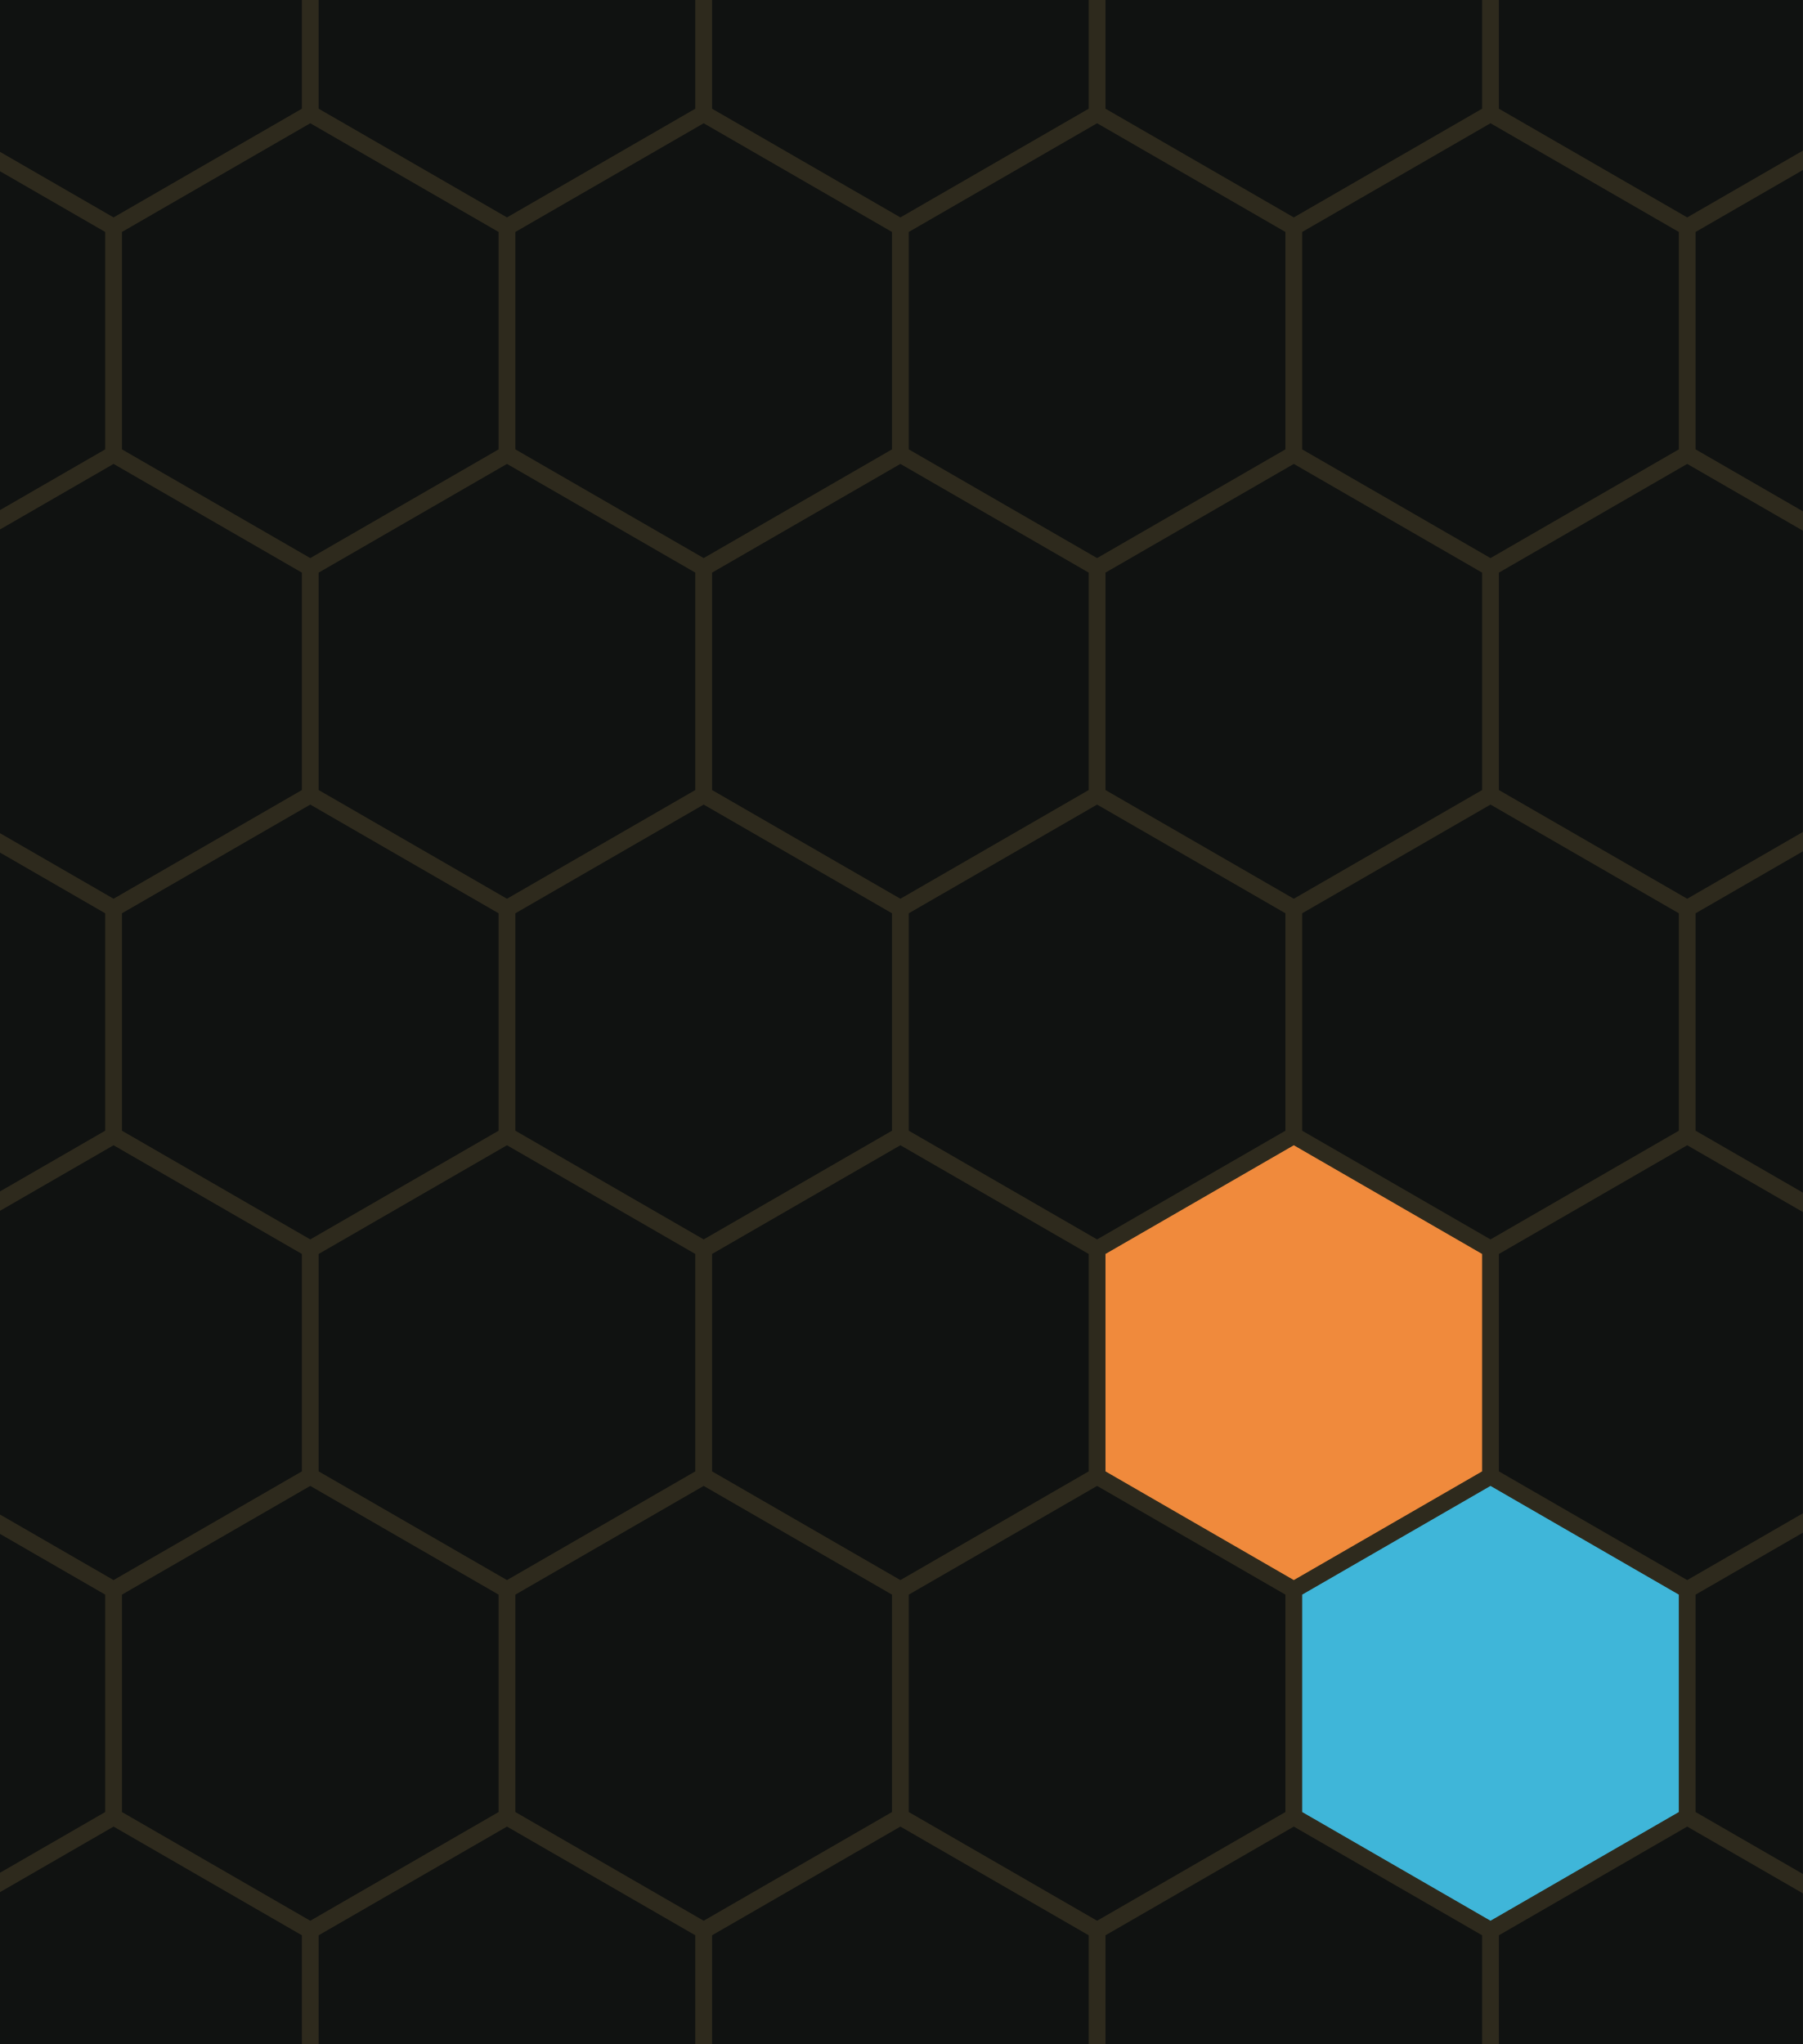
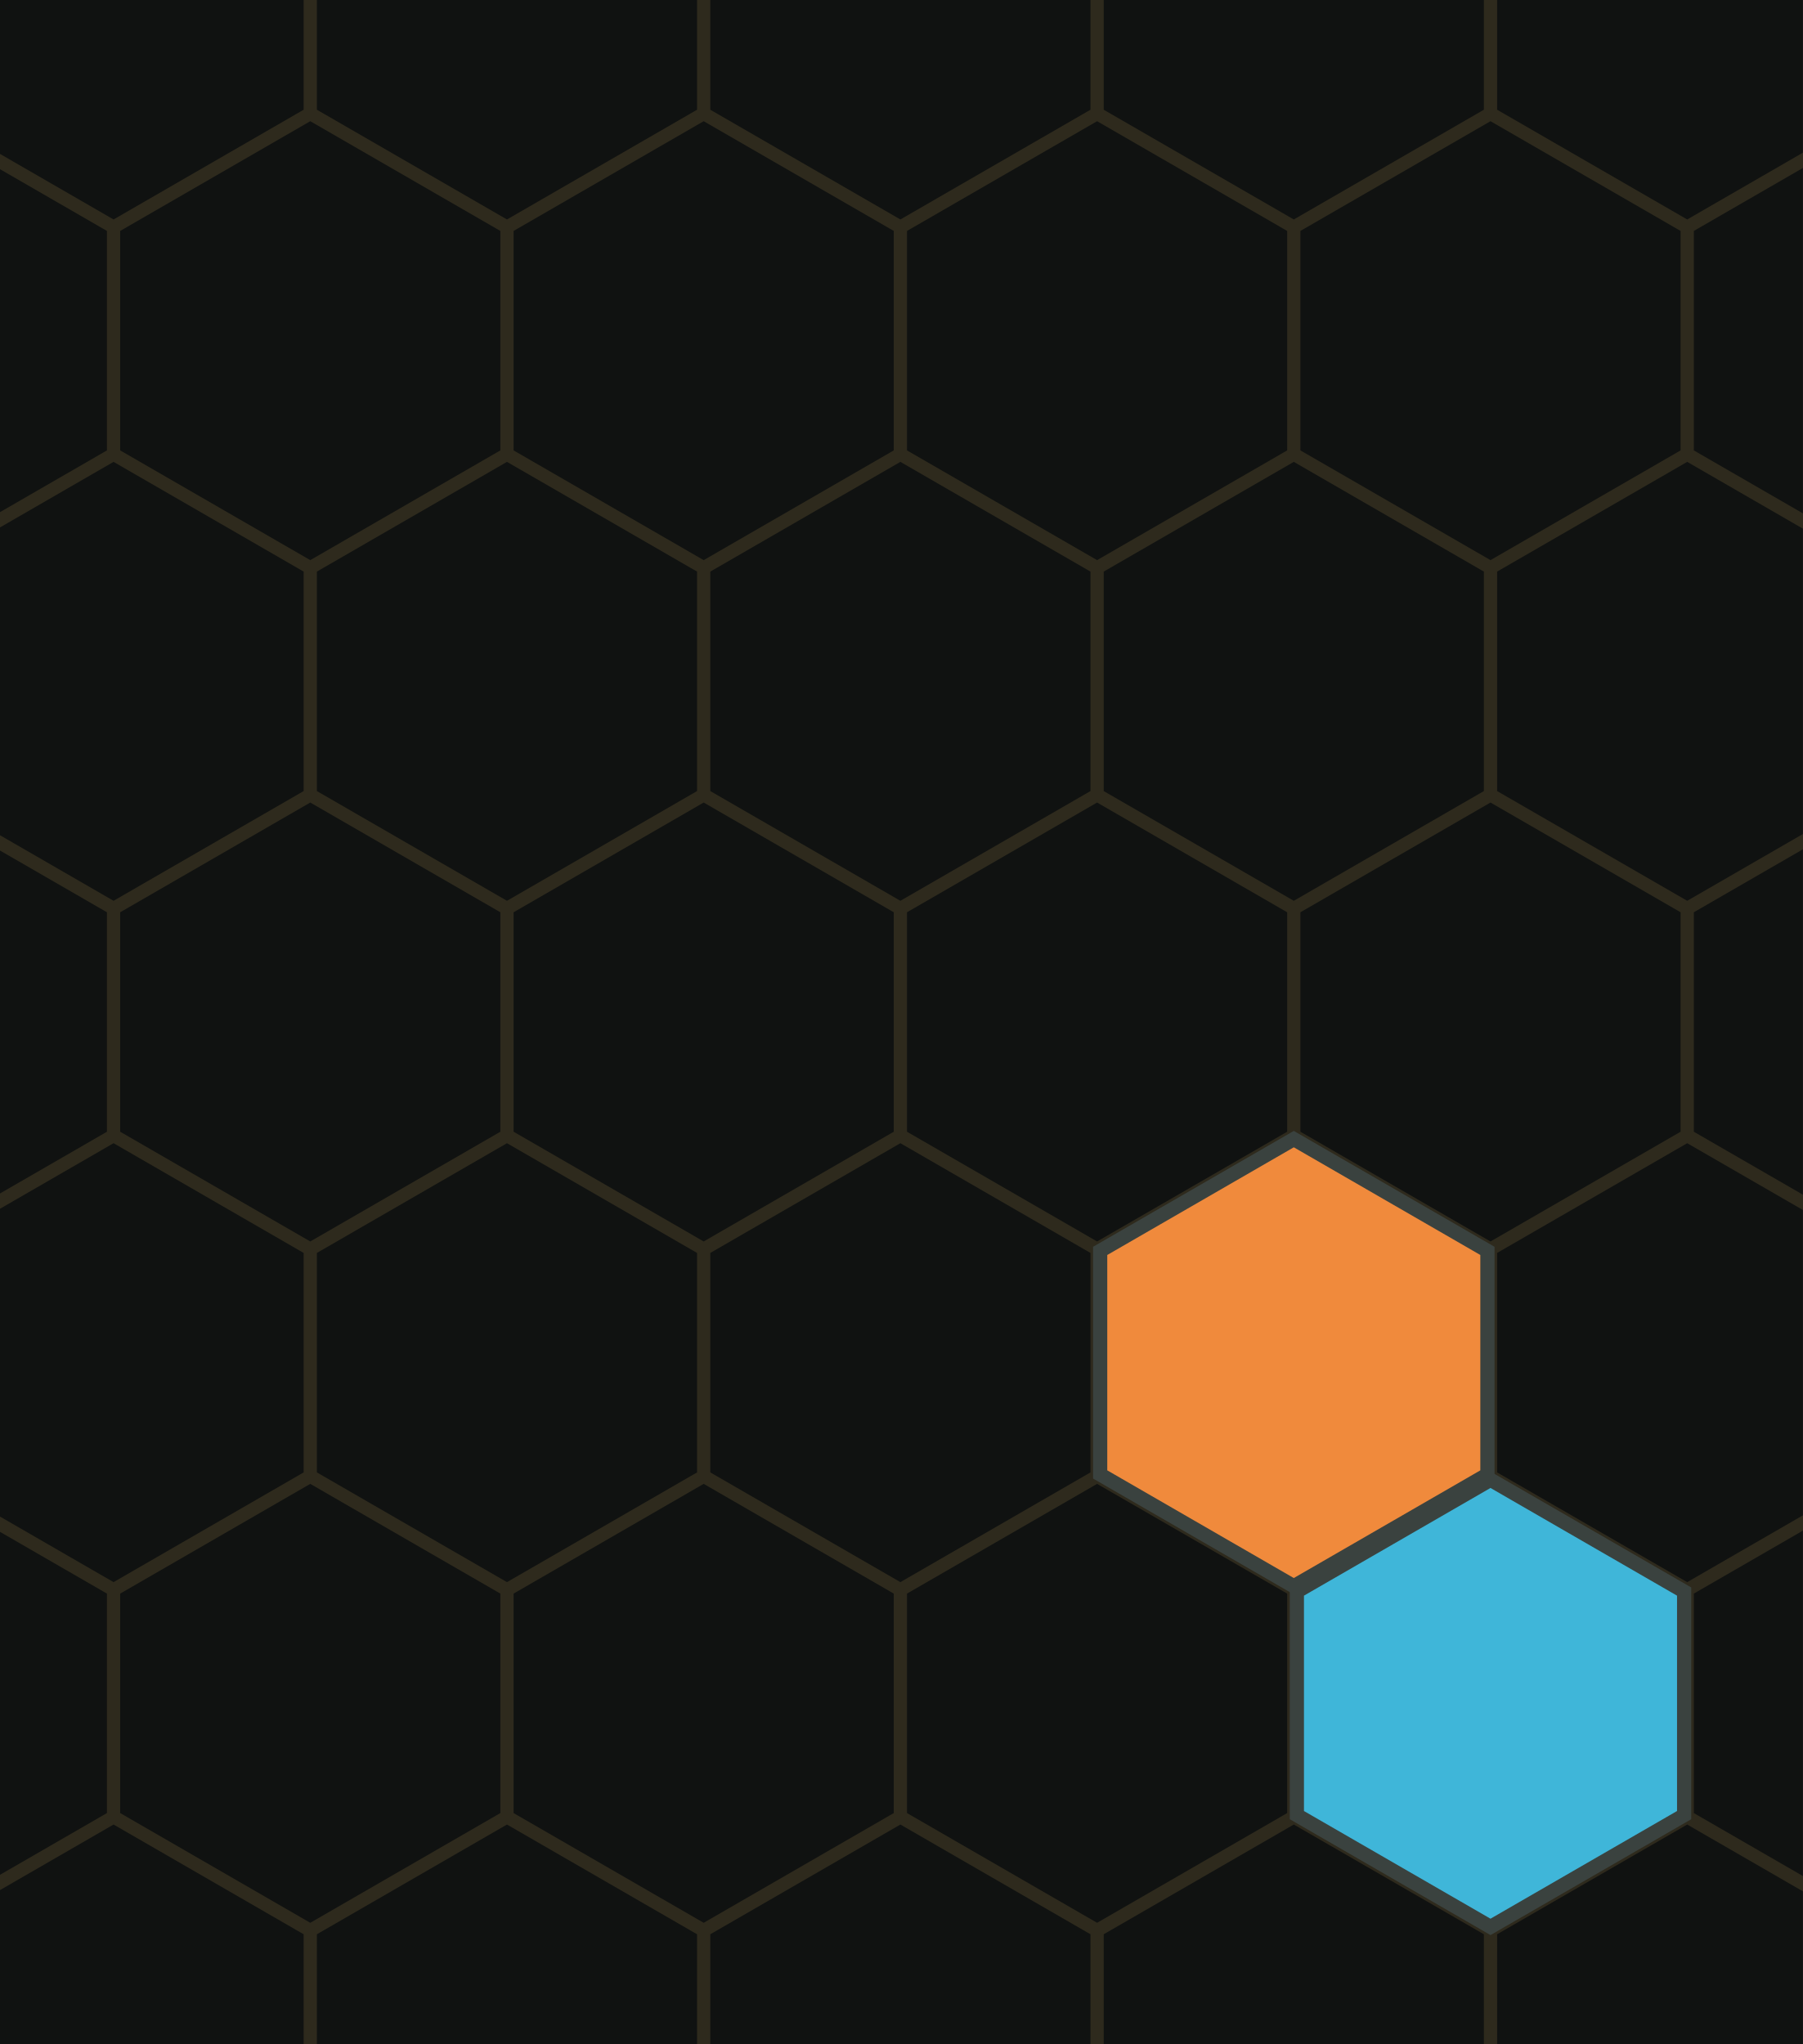
<svg xmlns="http://www.w3.org/2000/svg" viewBox="-309.128 -288.0 508 576">
  <rect x="-309.128" y="-288.0" width="100%" height="100%" fill="rgba(13, 15, 14, 1.0)" />
  <defs>
    <mask x="-309.128" y="-288.0" width="100%" height="100%" id="full-mask" mask-type="luminance" maskUnits="userSpaceOnUse">
      <rect x="-309.128" y="-288.0" width="100%" height="100%" fill="rgba(255, 255, 255, 1.0)" />
    </mask>
    <mask x="-309.128" y="-288.0" width="100%" height="100%" id="text-mask" mask-type="luminance" maskUnits="userSpaceOnUse">
      <rect x="-309.128" y="-288.0" width="100%" height="100%" fill="rgba(255, 255, 255, 1.0)" />
    </mask>
  </defs>
  <g mask="url(#full-mask)">
-     <polygon points="-277.994,160.5 -277.994,223.5 -332.554,255.0 -387.113,223.5 -387.113,160.5 -332.554,129.0" fill="rgba(16, 18, 17, 1.0)" stroke="rgba(46, 42, 29, 1.0)" stroke-width="3.0" />
-     <polygon points="-222.569,256.5 -222.569,319.5 -277.128,351.0 -331.688,319.5 -331.688,256.5 -277.128,225.0" fill="rgba(16, 18, 17, 1.0)" stroke="rgba(46, 42, 29, 1.0)" stroke-width="3.0" />
-     <polygon points="-277.994,-31.5 -277.994,31.5 -332.554,63.0 -387.113,31.5 -387.113,-31.5 -332.554,-63.0" fill="rgba(16, 18, 17, 1.0)" stroke="rgba(46, 42, 29, 1.0)" stroke-width="3.0" />
-     <polygon points="-222.569,64.5 -222.569,127.5 -277.128,159.0 -331.688,127.5 -331.688,64.5 -277.128,33.0" fill="rgba(16, 18, 17, 1.0)" stroke="rgba(46, 42, 29, 1.0)" stroke-width="3.0" />
-     <polygon points="-167.143,160.5 -167.143,223.5 -221.703,255.0 -276.262,223.5 -276.262,160.5 -221.703,129.0" fill="rgba(16, 18, 17, 1.0)" stroke="rgba(46, 42, 29, 1.0)" stroke-width="3.0" />
-     <polygon points="-111.717,256.5 -111.717,319.5 -166.277,351.0 -220.836,319.5 -220.836,256.5 -166.277,225.0" fill="rgba(16, 18, 17, 1.0)" stroke="rgba(46, 42, 29, 1.0)" stroke-width="3.0" />
-     <polygon points="-277.994,-223.5 -277.994,-160.5 -332.554,-129.0 -387.113,-160.5 -387.113,-223.5 -332.554,-255.0" fill="rgba(16, 18, 17, 1.0)" stroke="rgba(46, 42, 29, 1.0)" stroke-width="3.0" />
-     <polygon points="-222.569,-127.5 -222.569,-64.5 -277.128,-33.0 -331.688,-64.5 -331.688,-127.5 -277.128,-159.0" fill="rgba(16, 18, 17, 1.0)" stroke="rgba(46, 42, 29, 1.0)" stroke-width="3.0" />
-     <polygon points="-167.143,-31.5 -167.143,31.5 -221.703,63.0 -276.262,31.5 -276.262,-31.5 -221.703,-63.0" fill="rgba(16, 18, 17, 1.0)" stroke="rgba(46, 42, 29, 1.0)" stroke-width="3.0" />
-     <polygon points="-111.717,64.5 -111.717,127.5 -166.277,159.0 -220.836,127.5 -220.836,64.5 -166.277,33.0" fill="rgba(16, 18, 17, 1.0)" stroke="rgba(46, 42, 29, 1.0)" stroke-width="3.0" />
-     <polygon points="-56.292,160.5 -56.292,223.5 -110.851,255.0 -165.411,223.5 -165.411,160.5 -110.851,129.0" fill="rgba(16, 18, 17, 1.0)" stroke="rgba(46, 42, 29, 1.0)" stroke-width="3.0" />
-     <polygon points="-0.866,256.5 -0.866,319.5 -55.426,351.0 -109.985,319.5 -109.985,256.5 -55.426,225.0" fill="rgba(16, 18, 17, 1.0)" stroke="rgba(46, 42, 29, 1.0)" stroke-width="3.0" />
-     <polygon points="-222.569,-319.5 -222.569,-256.5 -277.128,-225.0 -331.688,-256.5 -331.688,-319.5 -277.128,-351.0" fill="rgba(16, 18, 17, 1.0)" stroke="rgba(46, 42, 29, 1.0)" stroke-width="3.0" />
-     <polygon points="-167.143,-223.5 -167.143,-160.5 -221.703,-129.0 -276.262,-160.5 -276.262,-223.5 -221.703,-255.0" fill="rgba(16, 18, 17, 1.0)" stroke="rgba(46, 42, 29, 1.0)" stroke-width="3.0" />
-     <polygon points="-111.717,-127.5 -111.717,-64.5 -166.277,-33.0 -220.836,-64.5 -220.836,-127.5 -166.277,-159.0" fill="rgba(16, 18, 17, 1.0)" stroke="rgba(46, 42, 29, 1.0)" stroke-width="3.0" />
-     <polygon points="-56.292,-31.5 -56.292,31.5 -110.851,63.0 -165.411,31.5 -165.411,-31.5 -110.851,-63.0" fill="rgba(16, 18, 17, 1.0)" stroke="rgba(46, 42, 29, 1.0)" stroke-width="3.0" />
-     <polygon points="-0.866,64.5 -0.866,127.5 -55.426,159.0 -109.985,127.5 -109.985,64.5 -55.426,33.0" fill="rgba(16, 18, 17, 1.0)" stroke="rgba(46, 42, 29, 1.0)" stroke-width="3.0" />
-     <polygon points="54.56,160.5 54.56,223.5 3.857637417314163E-15,255.0 -54.56,223.5 -54.56,160.5 -1.1572912251942487E-14,129.0" fill="rgba(16, 18, 17, 1.0)" stroke="rgba(46, 42, 29, 1.0)" stroke-width="3.0" />
-     <polygon points="109.985,256.5 109.985,319.5 55.426,351.0 0.866,319.5 0.866,256.5 55.426,225.0" fill="rgba(16, 18, 17, 1.0)" stroke="rgba(46, 42, 29, 1.0)" stroke-width="3.0" />
-     <polygon points="-111.717,-319.5 -111.717,-256.5 -166.277,-225.0 -220.836,-256.5 -220.836,-319.5 -166.277,-351.0" fill="rgba(16, 18, 17, 1.0)" stroke="rgba(46, 42, 29, 1.0)" stroke-width="3.0" />
-     <polygon points="-56.292,-223.5 -56.292,-160.5 -110.851,-129.0 -165.411,-160.5 -165.411,-223.5 -110.851,-255.0" fill="rgba(16, 18, 17, 1.0)" stroke="rgba(46, 42, 29, 1.0)" stroke-width="3.0" />
-     <polygon points="-0.866,-127.5 -0.866,-64.5 -55.426,-33.0 -109.985,-64.5 -109.985,-127.5 -55.426,-159.0" fill="rgba(16, 18, 17, 1.0)" stroke="rgba(46, 42, 29, 1.0)" stroke-width="3.0" />
-     <polygon points="54.56,-31.5 54.56,31.5 3.857637417314163E-15,63.0 -54.56,31.5 -54.56,-31.5 -1.1572912251942487E-14,-63.0" fill="rgba(16, 18, 17, 1.0)" stroke="rgba(46, 42, 29, 1.0)" stroke-width="3.0" />
-     <polygon points="109.985,64.5 109.985,127.5 55.426,159.0 0.866,127.5 0.866,64.5 55.426,33.0" fill="rgba(240, 138, 60, 1.0)" stroke="rgba(46, 42, 29, 1.0)" stroke-width="3.0" />
-     <polygon points="165.411,160.5 165.411,223.5 110.851,255.0 56.292,223.5 56.292,160.5 110.851,129.0" fill="rgba(63, 182, 217, 1.0)" stroke="rgba(46, 42, 29, 1.0)" stroke-width="3.0" />
-     <polygon points="220.836,256.5 220.836,319.5 166.277,351.0 111.717,319.5 111.717,256.5 166.277,225.0" fill="rgba(16, 18, 17, 1.0)" stroke="rgba(46, 42, 29, 1.0)" stroke-width="3.0" />
-     <polygon points="-0.866,-319.5 -0.866,-256.5 -55.426,-225.0 -109.985,-256.5 -109.985,-319.5 -55.426,-351.0" fill="rgba(16, 18, 17, 1.0)" stroke="rgba(46, 42, 29, 1.0)" stroke-width="3.0" />
-     <polygon points="54.56,-223.5 54.56,-160.5 3.857637417314163E-15,-129.0 -54.56,-160.5 -54.56,-223.5 -1.1572912251942487E-14,-255.0" fill="rgba(16, 18, 17, 1.0)" stroke="rgba(46, 42, 29, 1.0)" stroke-width="3.0" />
-     <polygon points="109.985,-127.5 109.985,-64.5 55.426,-33.0 0.866,-64.5 0.866,-127.5 55.426,-159.0" fill="rgba(16, 18, 17, 1.0)" stroke="rgba(46, 42, 29, 1.0)" stroke-width="3.0" />
-     <polygon points="165.411,-31.5 165.411,31.5 110.851,63.0 56.292,31.5 56.292,-31.5 110.851,-63.0" fill="rgba(16, 18, 17, 1.0)" stroke="rgba(46, 42, 29, 1.0)" stroke-width="3.0" />
-     <polygon points="220.836,64.5 220.836,127.5 166.277,159.0 111.717,127.5 111.717,64.5 166.277,33.0" fill="rgba(16, 18, 17, 1.0)" stroke="rgba(46, 42, 29, 1.0)" stroke-width="3.0" />
-     <polygon points="276.262,160.5 276.262,223.5 221.703,255.0 167.143,223.5 167.143,160.5 221.703,129.0" fill="rgba(16, 18, 17, 1.0)" stroke="rgba(46, 42, 29, 1.0)" stroke-width="3.0" />
-     <polygon points="109.985,-319.5 109.985,-256.5 55.426,-225.0 0.866,-256.5 0.866,-319.5 55.426,-351.0" fill="rgba(16, 18, 17, 1.0)" stroke="rgba(46, 42, 29, 1.0)" stroke-width="3.0" />
-     <polygon points="165.411,-223.5 165.411,-160.5 110.851,-129.0 56.292,-160.5 56.292,-223.5 110.851,-255.0" fill="rgba(16, 18, 17, 1.0)" stroke="rgba(46, 42, 29, 1.0)" stroke-width="3.0" />
-     <polygon points="220.836,-127.5 220.836,-64.5 166.277,-33.0 111.717,-64.5 111.717,-127.5 166.277,-159.0" fill="rgba(16, 18, 17, 1.0)" stroke="rgba(46, 42, 29, 1.0)" stroke-width="3.0" />
-     <polygon points="276.262,-31.5 276.262,31.5 221.703,63.0 167.143,31.5 167.143,-31.5 221.703,-63.0" fill="rgba(16, 18, 17, 1.0)" stroke="rgba(46, 42, 29, 1.0)" stroke-width="3.0" />
-     <polygon points="220.836,-319.5 220.836,-256.5 166.277,-225.0 111.717,-256.5 111.717,-319.5 166.277,-351.0" fill="rgba(16, 18, 17, 1.0)" stroke="rgba(46, 42, 29, 1.0)" stroke-width="3.0" />
-     <polygon points="276.262,-223.5 276.262,-160.5 221.703,-129.0 167.143,-160.5 167.143,-223.5 221.703,-255.0" fill="rgba(16, 18, 17, 1.0)" stroke="rgba(46, 42, 29, 1.0)" stroke-width="3.0" />
+     <polygon points="-277.994,160.5 -277.994,223.5 -332.554,255.0 -387.113,223.5 -387.113,160.5 -332.554,129.0" fill="rgba(16, 18, 17, 1.0)" stroke="rgba(46, 42, 29, 1.0)" stroke-width="2.0" />
+     <polygon points="-222.569,256.5 -222.569,319.5 -277.128,351.0 -331.688,319.5 -331.688,256.5 -277.128,225.0" fill="rgba(16, 18, 17, 1.0)" stroke="rgba(46, 42, 29, 1.0)" stroke-width="2.0" />
+     <polygon points="-277.994,-31.5 -277.994,31.5 -332.554,63.0 -387.113,31.5 -387.113,-31.5 -332.554,-63.0" fill="rgba(16, 18, 17, 1.0)" stroke="rgba(46, 42, 29, 1.0)" stroke-width="2.0" />
+     <polygon points="-222.569,64.5 -222.569,127.5 -277.128,159.0 -331.688,127.5 -331.688,64.5 -277.128,33.0" fill="rgba(16, 18, 17, 1.0)" stroke="rgba(46, 42, 29, 1.0)" stroke-width="2.0" />
+     <polygon points="-167.143,160.5 -167.143,223.5 -221.703,255.0 -276.262,223.5 -276.262,160.5 -221.703,129.0" fill="rgba(16, 18, 17, 1.0)" stroke="rgba(46, 42, 29, 1.0)" stroke-width="2.0" />
+     <polygon points="-111.717,256.5 -111.717,319.5 -166.277,351.0 -220.836,319.5 -220.836,256.5 -166.277,225.0" fill="rgba(16, 18, 17, 1.0)" stroke="rgba(46, 42, 29, 1.0)" stroke-width="2.0" />
+     <polygon points="-277.994,-223.5 -277.994,-160.5 -332.554,-129.0 -387.113,-160.5 -387.113,-223.5 -332.554,-255.0" fill="rgba(16, 18, 17, 1.0)" stroke="rgba(46, 42, 29, 1.0)" stroke-width="2.0" />
+     <polygon points="-222.569,-127.5 -222.569,-64.5 -277.128,-33.0 -331.688,-64.5 -331.688,-127.5 -277.128,-159.0" fill="rgba(16, 18, 17, 1.0)" stroke="rgba(46, 42, 29, 1.0)" stroke-width="2.0" />
+     <polygon points="-167.143,-31.5 -167.143,31.5 -221.703,63.0 -276.262,31.5 -276.262,-31.5 -221.703,-63.0" fill="rgba(16, 18, 17, 1.0)" stroke="rgba(46, 42, 29, 1.0)" stroke-width="2.0" />
+     <polygon points="-111.717,64.5 -111.717,127.5 -166.277,159.0 -220.836,127.5 -220.836,64.5 -166.277,33.0" fill="rgba(16, 18, 17, 1.0)" stroke="rgba(46, 42, 29, 1.0)" stroke-width="2.0" />
+     <polygon points="-56.292,160.5 -56.292,223.5 -110.851,255.0 -165.411,223.5 -165.411,160.5 -110.851,129.0" fill="rgba(16, 18, 17, 1.0)" stroke="rgba(46, 42, 29, 1.0)" stroke-width="2.0" />
+     <polygon points="-0.866,256.5 -0.866,319.5 -55.426,351.0 -109.985,319.5 -109.985,256.5 -55.426,225.0" fill="rgba(16, 18, 17, 1.0)" stroke="rgba(46, 42, 29, 1.0)" stroke-width="2.0" />
+     <polygon points="-222.569,-319.5 -222.569,-256.5 -277.128,-225.0 -331.688,-256.5 -331.688,-319.5 -277.128,-351.0" fill="rgba(16, 18, 17, 1.0)" stroke="rgba(46, 42, 29, 1.0)" stroke-width="2.0" />
+     <polygon points="-167.143,-223.5 -167.143,-160.5 -221.703,-129.0 -276.262,-160.5 -276.262,-223.5 -221.703,-255.0" fill="rgba(16, 18, 17, 1.0)" stroke="rgba(46, 42, 29, 1.0)" stroke-width="2.0" />
+     <polygon points="-111.717,-127.5 -111.717,-64.5 -166.277,-33.0 -220.836,-64.5 -220.836,-127.5 -166.277,-159.0" fill="rgba(16, 18, 17, 1.0)" stroke="rgba(46, 42, 29, 1.0)" stroke-width="2.0" />
+     <polygon points="-56.292,-31.5 -56.292,31.5 -110.851,63.0 -165.411,31.5 -165.411,-31.5 -110.851,-63.0" fill="rgba(16, 18, 17, 1.0)" stroke="rgba(46, 42, 29, 1.0)" stroke-width="2.0" />
+     <polygon points="-0.866,64.5 -0.866,127.5 -55.426,159.0 -109.985,127.5 -109.985,64.5 -55.426,33.0" fill="rgba(16, 18, 17, 1.0)" stroke="rgba(46, 42, 29, 1.0)" stroke-width="2.0" />
+     <polygon points="54.56,160.5 54.56,223.5 3.857637417314163E-15,255.0 -54.56,223.5 -54.56,160.5 -1.1572912251942487E-14,129.0" fill="rgba(16, 18, 17, 1.0)" stroke="rgba(46, 42, 29, 1.0)" stroke-width="2.0" />
+     <polygon points="109.985,256.5 109.985,319.5 55.426,351.0 0.866,319.5 0.866,256.5 55.426,225.0" fill="rgba(16, 18, 17, 1.0)" stroke="rgba(46, 42, 29, 1.0)" stroke-width="2.0" />
+     <polygon points="-111.717,-319.5 -111.717,-256.5 -166.277,-225.0 -220.836,-256.5 -220.836,-319.5 -166.277,-351.0" fill="rgba(16, 18, 17, 1.0)" stroke="rgba(46, 42, 29, 1.0)" stroke-width="2.0" />
+     <polygon points="-56.292,-223.5 -56.292,-160.5 -110.851,-129.0 -165.411,-160.5 -165.411,-223.5 -110.851,-255.0" fill="rgba(16, 18, 17, 1.0)" stroke="rgba(46, 42, 29, 1.0)" stroke-width="2.0" />
+     <polygon points="-0.866,-127.5 -0.866,-64.5 -55.426,-33.0 -109.985,-64.5 -109.985,-127.5 -55.426,-159.0" fill="rgba(16, 18, 17, 1.0)" stroke="rgba(46, 42, 29, 1.0)" stroke-width="2.0" />
+     <polygon points="54.56,-31.5 54.56,31.5 3.857637417314163E-15,63.0 -54.56,31.5 -54.56,-31.5 -1.1572912251942487E-14,-63.0" fill="rgba(16, 18, 17, 1.0)" stroke="rgba(46, 42, 29, 1.0)" stroke-width="2.0" />
+     <polygon points="109.985,64.5 109.985,127.5 55.426,159.0 0.866,127.5 0.866,64.5 55.426,33.0" fill="rgba(240, 138, 60, 1.0)" stroke="rgba(46, 42, 29, 1.0)" stroke-width="2.0" />
+     <polygon points="165.411,160.5 165.411,223.5 110.851,255.0 56.292,223.5 56.292,160.5 110.851,129.0" fill="rgba(63, 182, 217, 1.0)" stroke="rgba(46, 42, 29, 1.0)" stroke-width="2.0" />
+     <polygon points="220.836,256.5 220.836,319.5 166.277,351.0 111.717,319.5 111.717,256.5 166.277,225.0" fill="rgba(16, 18, 17, 1.0)" stroke="rgba(46, 42, 29, 1.0)" stroke-width="2.0" />
+     <polygon points="-0.866,-319.5 -0.866,-256.5 -55.426,-225.0 -109.985,-256.5 -109.985,-319.5 -55.426,-351.0" fill="rgba(16, 18, 17, 1.0)" stroke="rgba(46, 42, 29, 1.0)" stroke-width="2.0" />
+     <polygon points="54.56,-223.5 54.56,-160.5 3.857637417314163E-15,-129.0 -54.56,-160.5 -54.56,-223.5 -1.1572912251942487E-14,-255.0" fill="rgba(16, 18, 17, 1.0)" stroke="rgba(46, 42, 29, 1.0)" stroke-width="2.0" />
+     <polygon points="109.985,-127.5 109.985,-64.5 55.426,-33.0 0.866,-64.5 0.866,-127.5 55.426,-159.0" fill="rgba(16, 18, 17, 1.0)" stroke="rgba(46, 42, 29, 1.0)" stroke-width="2.0" />
+     <polygon points="165.411,-31.5 165.411,31.5 110.851,63.0 56.292,31.5 56.292,-31.5 110.851,-63.0" fill="rgba(16, 18, 17, 1.0)" stroke="rgba(46, 42, 29, 1.0)" stroke-width="2.0" />
+     <polygon points="220.836,64.5 220.836,127.5 166.277,159.0 111.717,127.5 111.717,64.5 166.277,33.0" fill="rgba(16, 18, 17, 1.0)" stroke="rgba(46, 42, 29, 1.0)" stroke-width="2.0" />
+     <polygon points="276.262,160.5 276.262,223.5 221.703,255.0 167.143,223.5 167.143,160.5 221.703,129.0" fill="rgba(16, 18, 17, 1.0)" stroke="rgba(46, 42, 29, 1.0)" stroke-width="2.0" />
+     <polygon points="109.985,-319.5 109.985,-256.5 55.426,-225.0 0.866,-256.5 0.866,-319.5 55.426,-351.0" fill="rgba(16, 18, 17, 1.0)" stroke="rgba(46, 42, 29, 1.0)" stroke-width="2.0" />
+     <polygon points="165.411,-223.5 165.411,-160.5 110.851,-129.0 56.292,-160.5 56.292,-223.5 110.851,-255.0" fill="rgba(16, 18, 17, 1.0)" stroke="rgba(46, 42, 29, 1.0)" stroke-width="2.0" />
+     <polygon points="220.836,-127.5 220.836,-64.5 166.277,-33.0 111.717,-64.5 111.717,-127.5 166.277,-159.0" fill="rgba(16, 18, 17, 1.0)" stroke="rgba(46, 42, 29, 1.0)" stroke-width="2.0" />
+     <polygon points="276.262,-31.5 276.262,31.5 221.703,63.0 167.143,31.5 167.143,-31.5 221.703,-63.0" fill="rgba(16, 18, 17, 1.0)" stroke="rgba(46, 42, 29, 1.0)" stroke-width="2.0" />
+     <polygon points="220.836,-319.5 220.836,-256.5 166.277,-225.0 111.717,-256.5 111.717,-319.5 166.277,-351.0" fill="rgba(16, 18, 17, 1.0)" stroke="rgba(46, 42, 29, 1.0)" stroke-width="2.0" />
+     <polygon points="276.262,-223.5 276.262,-160.5 221.703,-129.0 167.143,-160.5 167.143,-223.5 221.703,-255.0" fill="rgba(16, 18, 17, 1.0)" stroke="rgba(46, 42, 29, 1.0)" stroke-width="2.0" />
+     <polygon points="109.985,64.5 109.985,127.5 55.426,159.0 0.866,127.5 0.866,64.5 55.426,33.0" fill="rgba(0, 0, 0, 0.0)" stroke="rgba(58, 66, 63, 1.0)" stroke-width="4.0" />
+     <polygon points="165.411,160.5 165.411,223.5 110.851,255.0 56.292,223.5 56.292,160.5 110.851,129.0" fill="rgba(0, 0, 0, 0.0)" stroke="rgba(58, 66, 63, 1.0)" stroke-width="4.0" />
  </g>
</svg>
